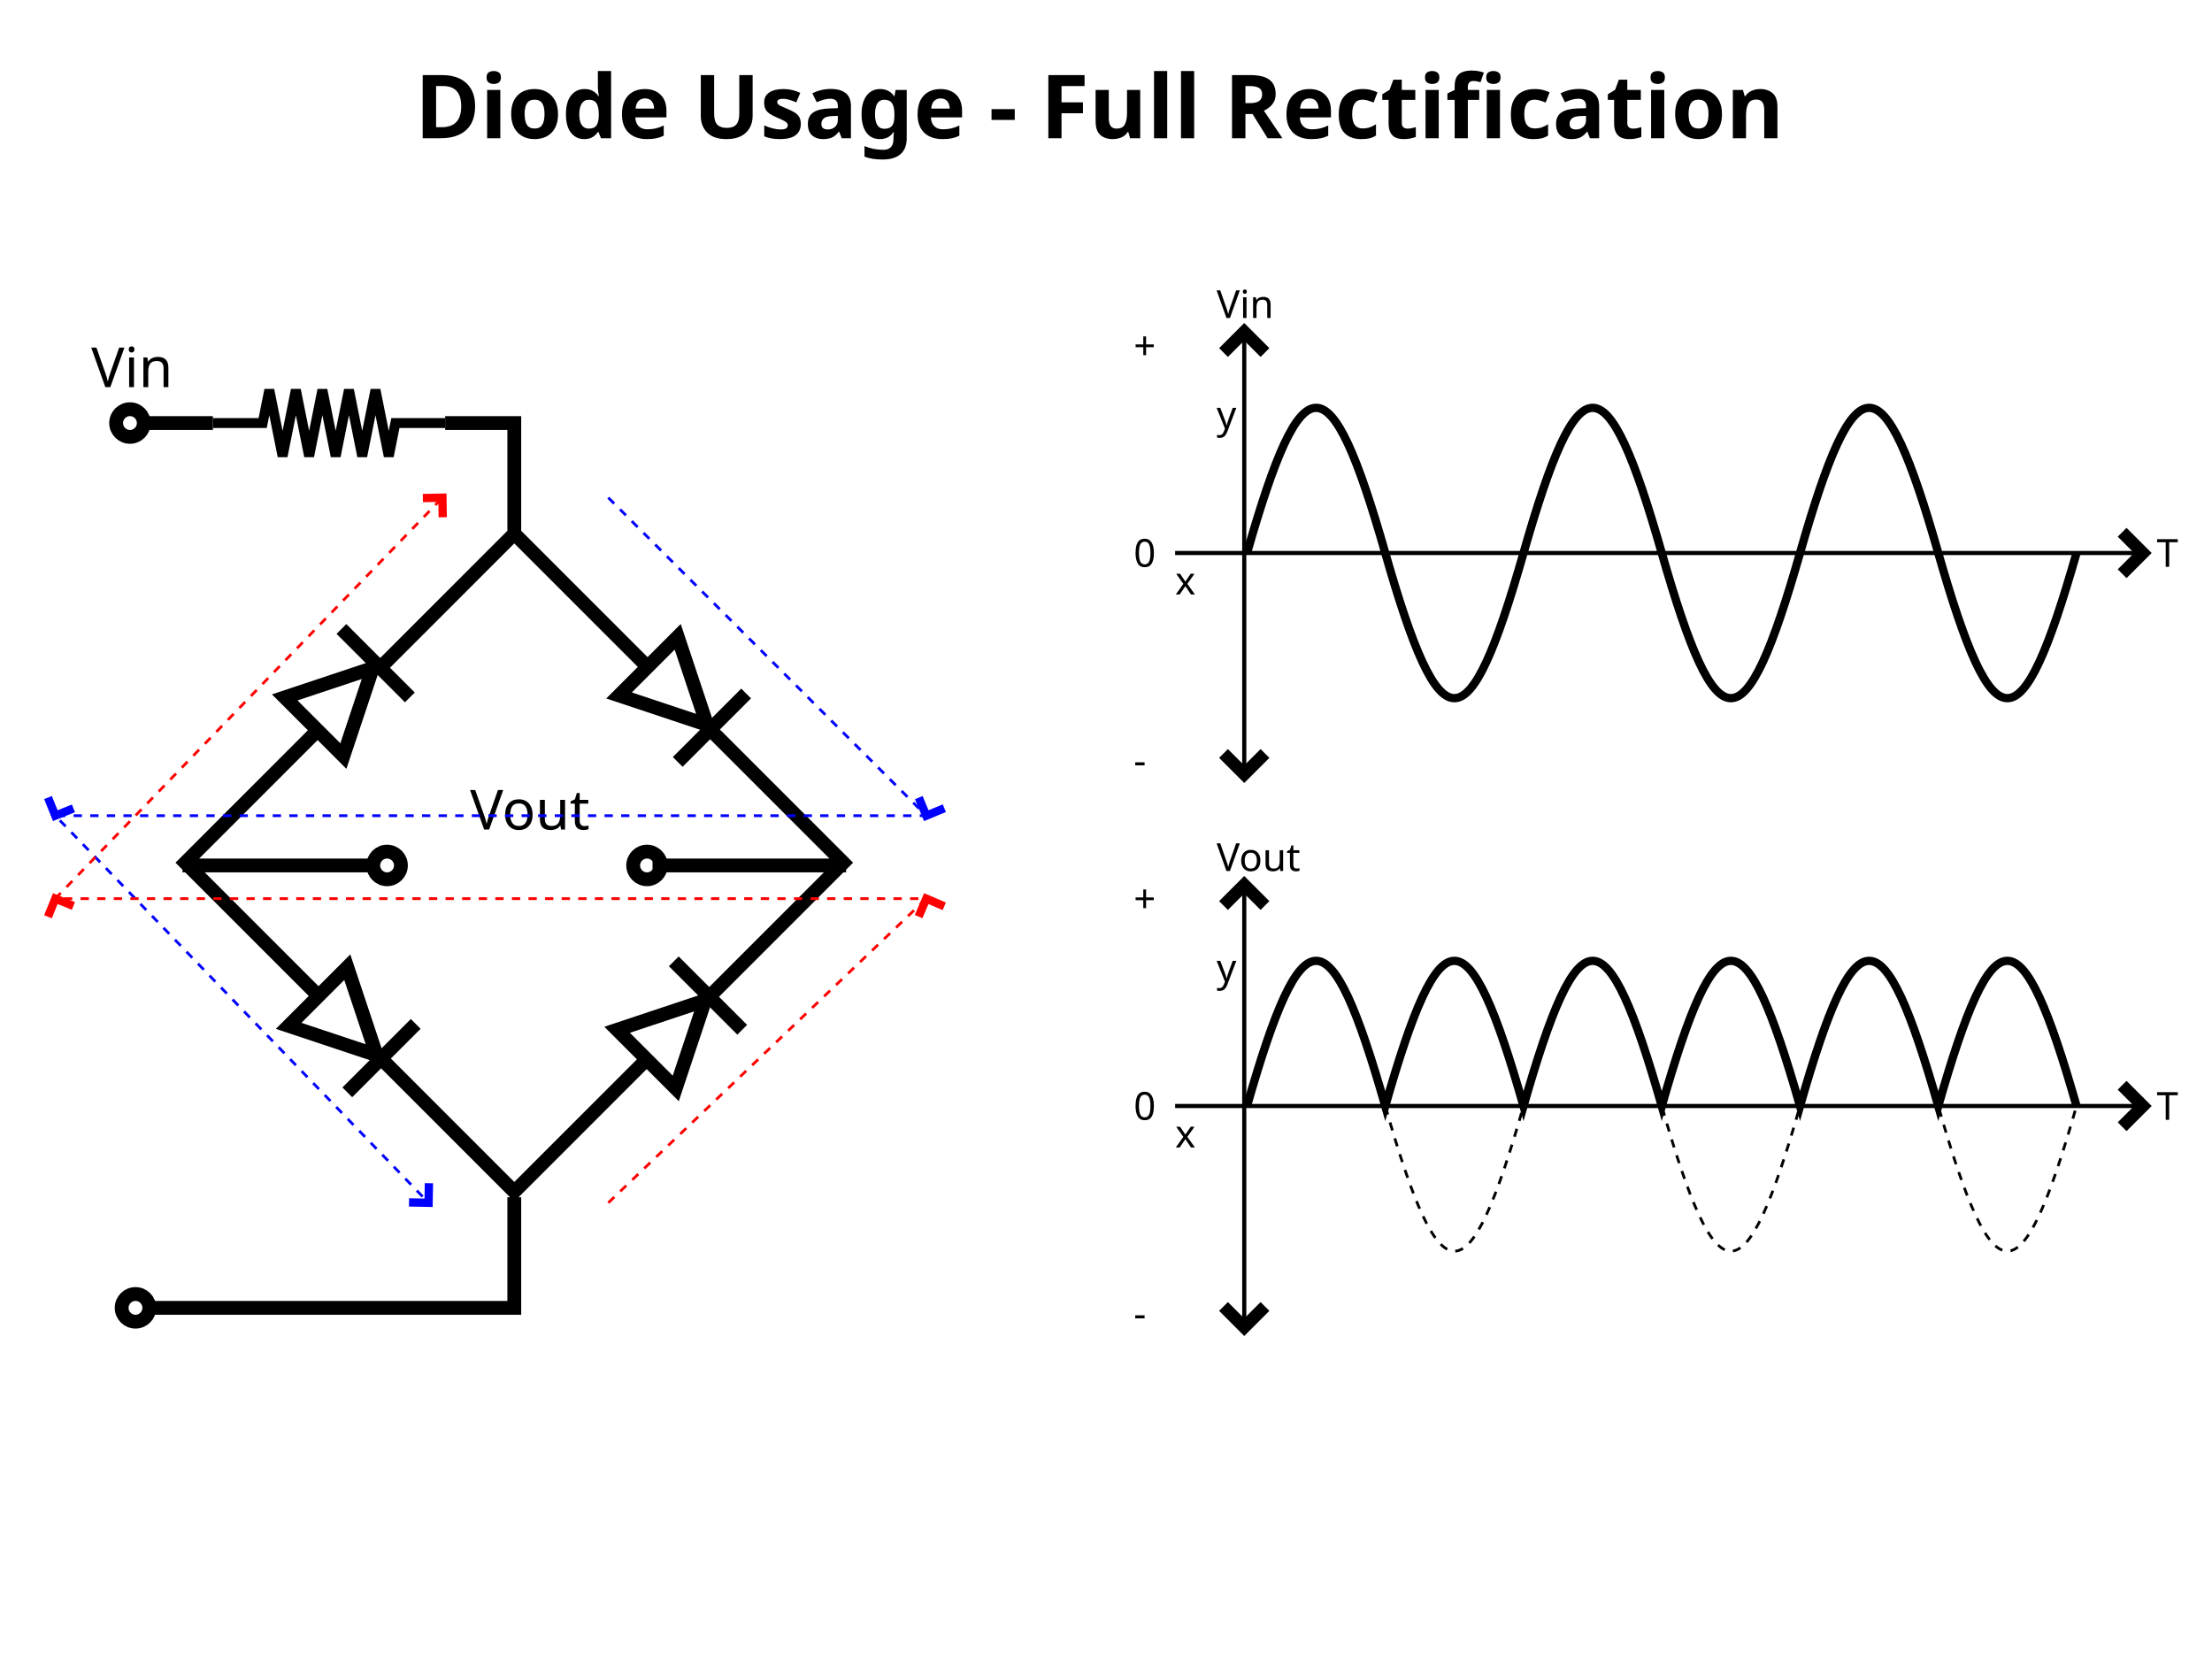
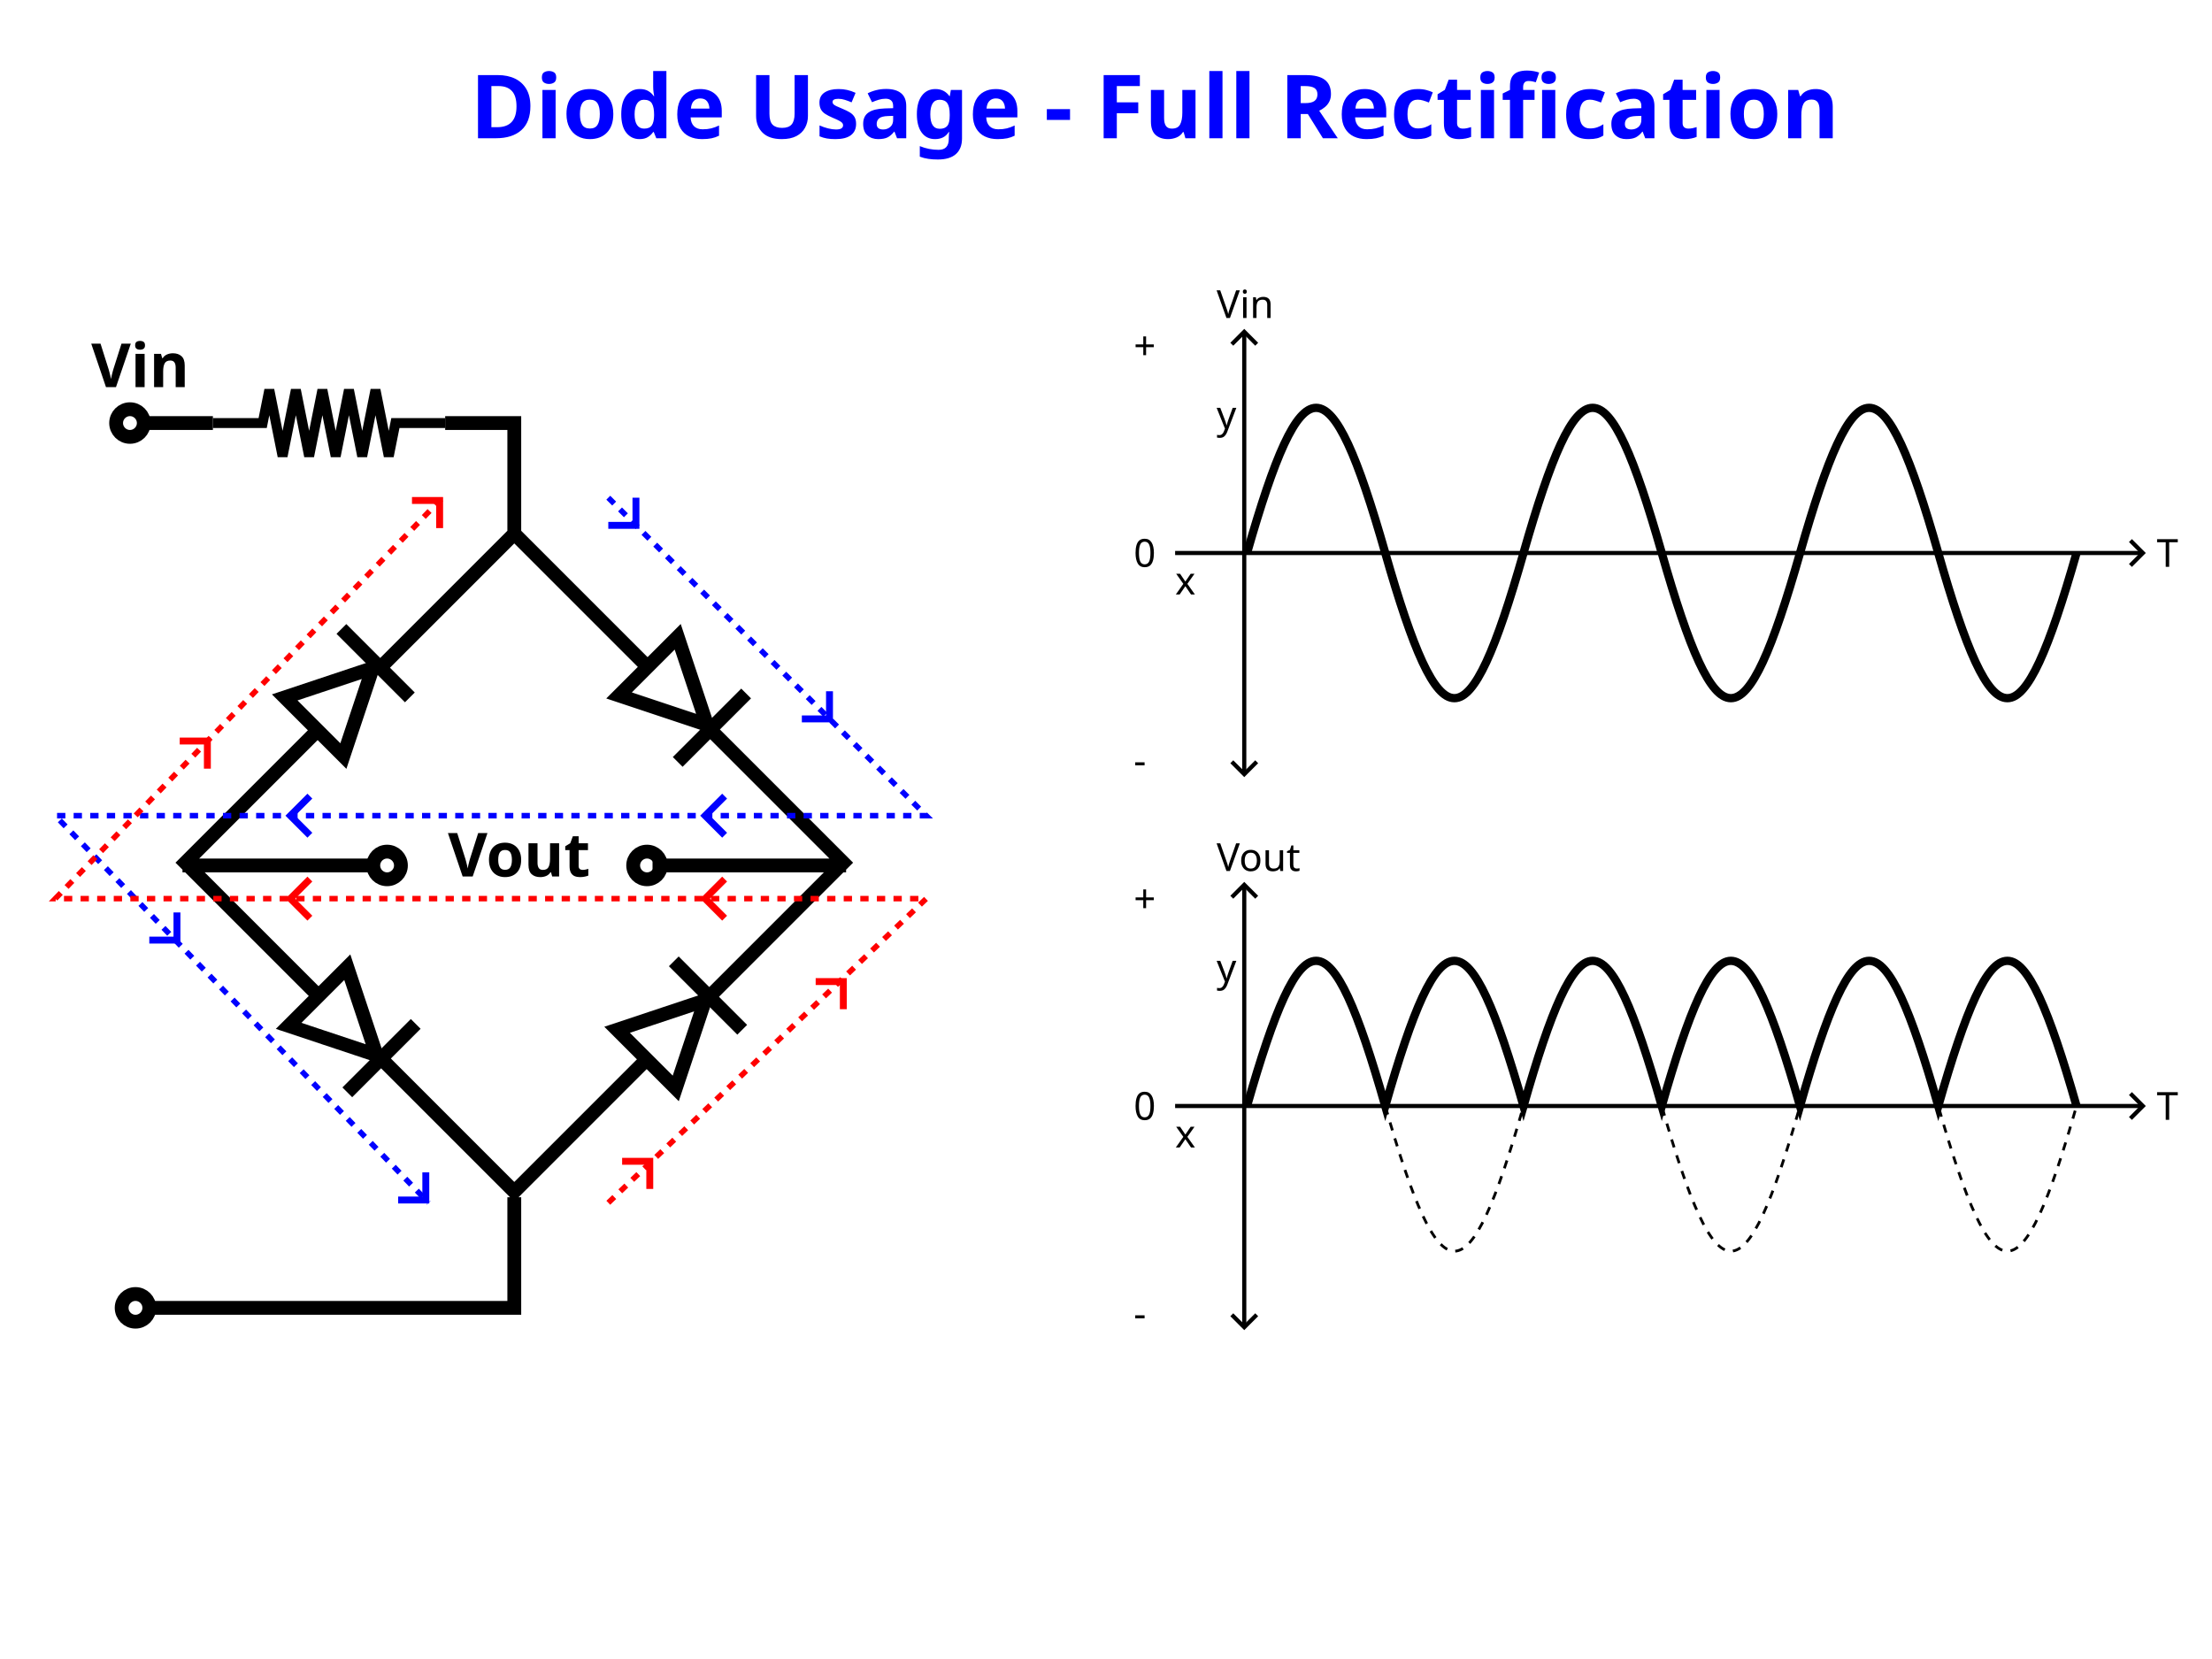
<svg xmlns="http://www.w3.org/2000/svg" xmlns:xlink="http://www.w3.org/1999/xlink" id="svg1" version="1.1" viewBox="0 0 800 600" width="800" height="600" preserveAspectRatio="xMidYMid" fill-rule="evenodd">
  <defs>
-     <marker id="arrow_head" style="overflow:visible" viewBox="0 0 10 10" markerWidth="10" markerHeight="10" refX="5" refY="5" orient="auto-start-reverse" preserveAspectRatio="xMidYMid">
-       <path style="fill:none;stroke:context-stroke;stroke-width:3;stroke-linecap:butt" d="M 0,0 L 5,5 L 0,10">
+     <marker id="arrow_head" style="overflow:visible" viewBox="0 0 4 6" markerWidth="4" markerHeight="6" refX="left" refY="center" orient="auto-start-reverse" preserveAspectRatio="xMidYMid">
+       <path style="fill:none;stroke:context-stroke;stroke-width:1;stroke-linecap:butt" d="M -3,-3 L 0,0 L -3,3">
            </path>
    </marker>
-     <text id="headline" font-family="Ubuntu" font-size="32" font-weight="bold" fill="#000000">
+     <text id="headline" font-family="Ubuntu" font-size="32" font-weight="bold" fill="#0000ff">
      <tspan>Diode Usage - Full Rectification</tspan>
    </text>
    <g id="diode_symbol" style="fill:none;stroke:#000000;stroke-width:5">
      <polygon points="0,0 30,15 0,30" />
      <path d="m 32,-3 v 35" />
    </g>
    <path id="resistor_symbol" d="m 0,0 h 15                l 2,-10 l 4,20 l 4,-20 l 4,20                l 4,-20 l 4,20 l 4,-20 l 4,20                l 4,-20 l 4,20 l 2,-10 h 15" transform="rotate(90) scale(1.2,1.2)" style="fill:none;stroke:#000000;stroke-width:3;stroke-opacity:1">
        </path>
    <circle id="contact_point" cx="0" cy="0" r="5" style="fill:none;stroke:#000000;stroke-width:5;stroke-opacity:1">
        </circle>
-     <g id="circuit">
+     <g id="diode_bridge">
      <path d="m 0,3 h 27 m 84,0 h 25 v 40 l 47,47 m 25,25 l 47,47 l -47,47 m -25,25 l -47,47 l -47,-47 m -25,-25 l -47,-47 l 47,-47 m 25,-25 l 47,-47 m 0,240 v 40 h -130 m 10,-160 h 70 m 100,0 h 70" style="fill:none;stroke:#000000;stroke-width:5;stroke-opacity:1">
            </path>
      <use xlink:href="#contact_point" x="-3" y="3" />
      <use xlink:href="#contact_point" x="-1" y="323" />
      <use xlink:href="#contact_point" x="90" y="163" />
      <use xlink:href="#contact_point" x="184" y="163" />
-       <text font-family="Ubuntu" font-size="20" font-weight="norm" fill="#000000" stroke-width="1">
+       <text font-family="Ubuntu" font-size="22" font-weight="bold" fill="#000000" stroke-width="1">
        <tspan x="-17" y="-10">Vin</tspan>
-         <tspan x="120" y="150">Vout</tspan>
+         <tspan x="112" y="167">Vout</tspan>
      </text>
    </g>
    <g id="coordinate_system">
      <path d="M 25,100 H 375" style="fill:none;stroke:#000000;stroke-width:1.5;stroke-opacity:1;marker-end:url(#arrow_head)">
            </path>
      <path d="M 50,20 V 180" style="fill:none;stroke:#000000;stroke-width:1.5;stroke-opacity:1;marker-end:url(#arrow_head);marker-start:url(#arrow_head)">
            </path>
      <text x="25" y="115" font-family="Ubuntu" font-size="14" font-weight="norm" fill="#000000">
        <tspan>x</tspan>
      </text>
      <text x="40" y="55" font-family="Ubuntu" font-size="14" font-weight="norm" fill="#000000">
        <tspan>y</tspan>
      </text>
      <text x="380" y="105" font-family="Ubuntu" font-size="14" font-weight="norm" fill="#000000">
        <tspan>T</tspan>
      </text>
      <text x="10" y="105" font-family="Ubuntu" font-size="14" font-weight="norm" fill="#000000">
        <tspan>0</tspan>
      </text>
      <text x="10" y="30" font-family="Ubuntu" font-size="14" font-weight="norm" fill="#000000">
        <tspan>+</tspan>
      </text>
      <text x="10" y="180" font-family="Ubuntu" font-size="14" font-weight="norm" fill="#000000">
        <tspan>-</tspan>
      </text>
    </g>
    <path id="voltage_wave" d="m 0,0                c 20 -70, 30 -70, 50 0                s 30 70, 50 0                s 30 -70, 50 0                s 30 70, 50 0                s 30 -70, 50 0                s 30 70, 50 0" style="fill:none;stroke:#000000;stroke-width:3;stroke-opacity:1">
        </path>
    <path id="reference_wave" d="m 0,0                  c 20 -70, 30 -70, 50 0                  s 30 70, 50 0                  s 30 -70, 50 0                  s 30 70, 50 0                  s 30 -70, 50 0                  s 30 70, 50 0" style="fill:none;stroke:#000000;stroke-width:1;stroke-opacity:1;stroke-dasharray:3, 3">
        </path>
    <path id="rectified_wave" d="m 0,0                c 20 -70, 30 -70, 50 0                c 20 -70, 30 -70, 50 0                c 20 -70, 30 -70, 50 0                c 20 -70, 30 -70, 50 0                c 20 -70, 30 -70, 50 0                c 20 -70, 30 -70, 50 0" style="fill:none;stroke:#000000;stroke-width:3;stroke-opacity:1">
        </path>
+     <path id="direction" d="m -10,0 h 10  v -10" style="fill:none;stroke-width:2.5;stroke-opacity:1">
+         </path>
+     <g id="flow1">
+       <polyline points="220,180 335,295 20,295 155,435" style="fill:none;stroke:#0000ff;stroke-width:2;stroke-opacity:1;stroke-dasharray:3, 3">
+             </polyline>
+       <use xlink:href="#direction" stroke="#0000ff" x="230" y="190" />
+       <use xlink:href="#direction" stroke="#0000ff" x="300" y="260" />
+       <use xlink:href="#direction" stroke="#0000ff" x="255" y="295" transform="rotate(135,255,295)" />
+       <use xlink:href="#direction" stroke="#0000ff" x="105" y="295" transform="rotate(135,105,295)" />
+       <use xlink:href="#direction" stroke="#0000ff" x="154" y="434" />
+       <use xlink:href="#direction" stroke="#0000ff" x="64" y="340" />
+     </g>
+     <g id="flow2">
+       <polyline points="220,435 335,325 20,325 160,180" style="fill:none;stroke:#ff0000;stroke-width:2;stroke-opacity:1;stroke-dasharray:3, 3">
+             </polyline>
+       <use xlink:href="#direction" stroke="#ff0000" x="235" y="420" transform="rotate(-90,235,420)" />
+       <use xlink:href="#direction" stroke="#ff0000" x="300" y="360" transform="rotate(-90,300,355)" />
+       <use xlink:href="#direction" stroke="#ff0000" x="255" y="325" transform="rotate(135,255,325)" />
+       <use xlink:href="#direction" stroke="#ff0000" x="105" y="325" transform="rotate(135,105,325)" />
+       <use xlink:href="#direction" stroke="#ff0000" x="75" y="268" transform="rotate(-90,75,268)" />
+       <use xlink:href="#direction" stroke="#ff0000" x="159" y="181" transform="rotate(-90,159,181)" />
+     </g>
+     <g id="circuit">
+       <use xlink:href="#diode_bridge" x="50" y="150" />
+       <use xlink:href="#diode_symbol" x="227" y="246" transform="rotate(45,255,260)" />
+       <use xlink:href="#diode_symbol" x="153" y="317" transform="rotate(-45,255,260)" />
+       <use xlink:href="#diode_symbol" x="227" y="415" transform="rotate(45,255,260)" />
+       <use xlink:href="#diode_symbol" x="153" y="147" transform="rotate(-45,255,260)" />
+       <use xlink:href="#resistor_symbol" x="68" y="160" transform="rotate(90,118,203)" />
+       <use xlink:href="#flow1" />
+       <use xlink:href="#flow2" />
+     </g>
  </defs>
  <g id="page1">
    <g id="layer1" style="display:inline">
      <rect x="0" y="0" width="800" height="600" fill="white">
            </rect>
    </g>
    <g id="layer2" style="display:inline">
-       <use xlink:href="#headline" x="150" y="50" />
-       <use xlink:href="#circuit" x="50" y="150" />
-       <use xlink:href="#diode_symbol" x="227" y="246" transform="rotate(45,255,260)" />
-       <use xlink:href="#diode_symbol" x="227" y="415" transform="rotate(45,255,260)" />
-       <use xlink:href="#diode_symbol" x="153" y="147" transform="rotate(-45,255,260)" />
-       <use xlink:href="#diode_symbol" x="153" y="317" transform="rotate(-45,255,260)" />
-       <use xlink:href="#resistor_symbol" x="68" y="160" transform="rotate(90,118,203)" />
-       <polyline points="220,180 335,295 20,295 155,435" style="fill:none;stroke:#0000ff;stroke-width:1;stroke-opacity:1;stroke-dasharray:3, 3" marker-mid="url(#arrow_head)" marker-end="url(#arrow_head)">
-             </polyline>
-       <polyline points="220,435 335,325 20,325 160,180" style="fill:none;stroke:#ff0000;stroke-width:1;stroke-opacity:1;stroke-dasharray:3, 3" marker-mid="url(#arrow_head)" marker-end="url(#arrow_head)">
-             </polyline>
+       <use xlink:href="#headline" x="170" y="50" />
+       <use xlink:href="#circuit" x="0" y="0" />
      <use xlink:href="#coordinate_system" x="400" y="100" />
      <text x="440" y="115" font-family="Ubuntu" font-size="14" font-weight="norm" fill="#000000">
        <tspan>Vin</tspan>
      </text>
      <use xlink:href="#voltage_wave" x="451" y="200" />
      <use xlink:href="#coordinate_system" x="400" y="300" />
      <text x="440" y="315" font-family="Ubuntu" font-size="14" font-weight="norm" fill="#000000">
        <tspan>Vout</tspan>
      </text>
      <use xlink:href="#reference_wave" x="451" y="400" />
      <use xlink:href="#rectified_wave" x="451" y="400" />
    </g>
  </g>
</svg>
